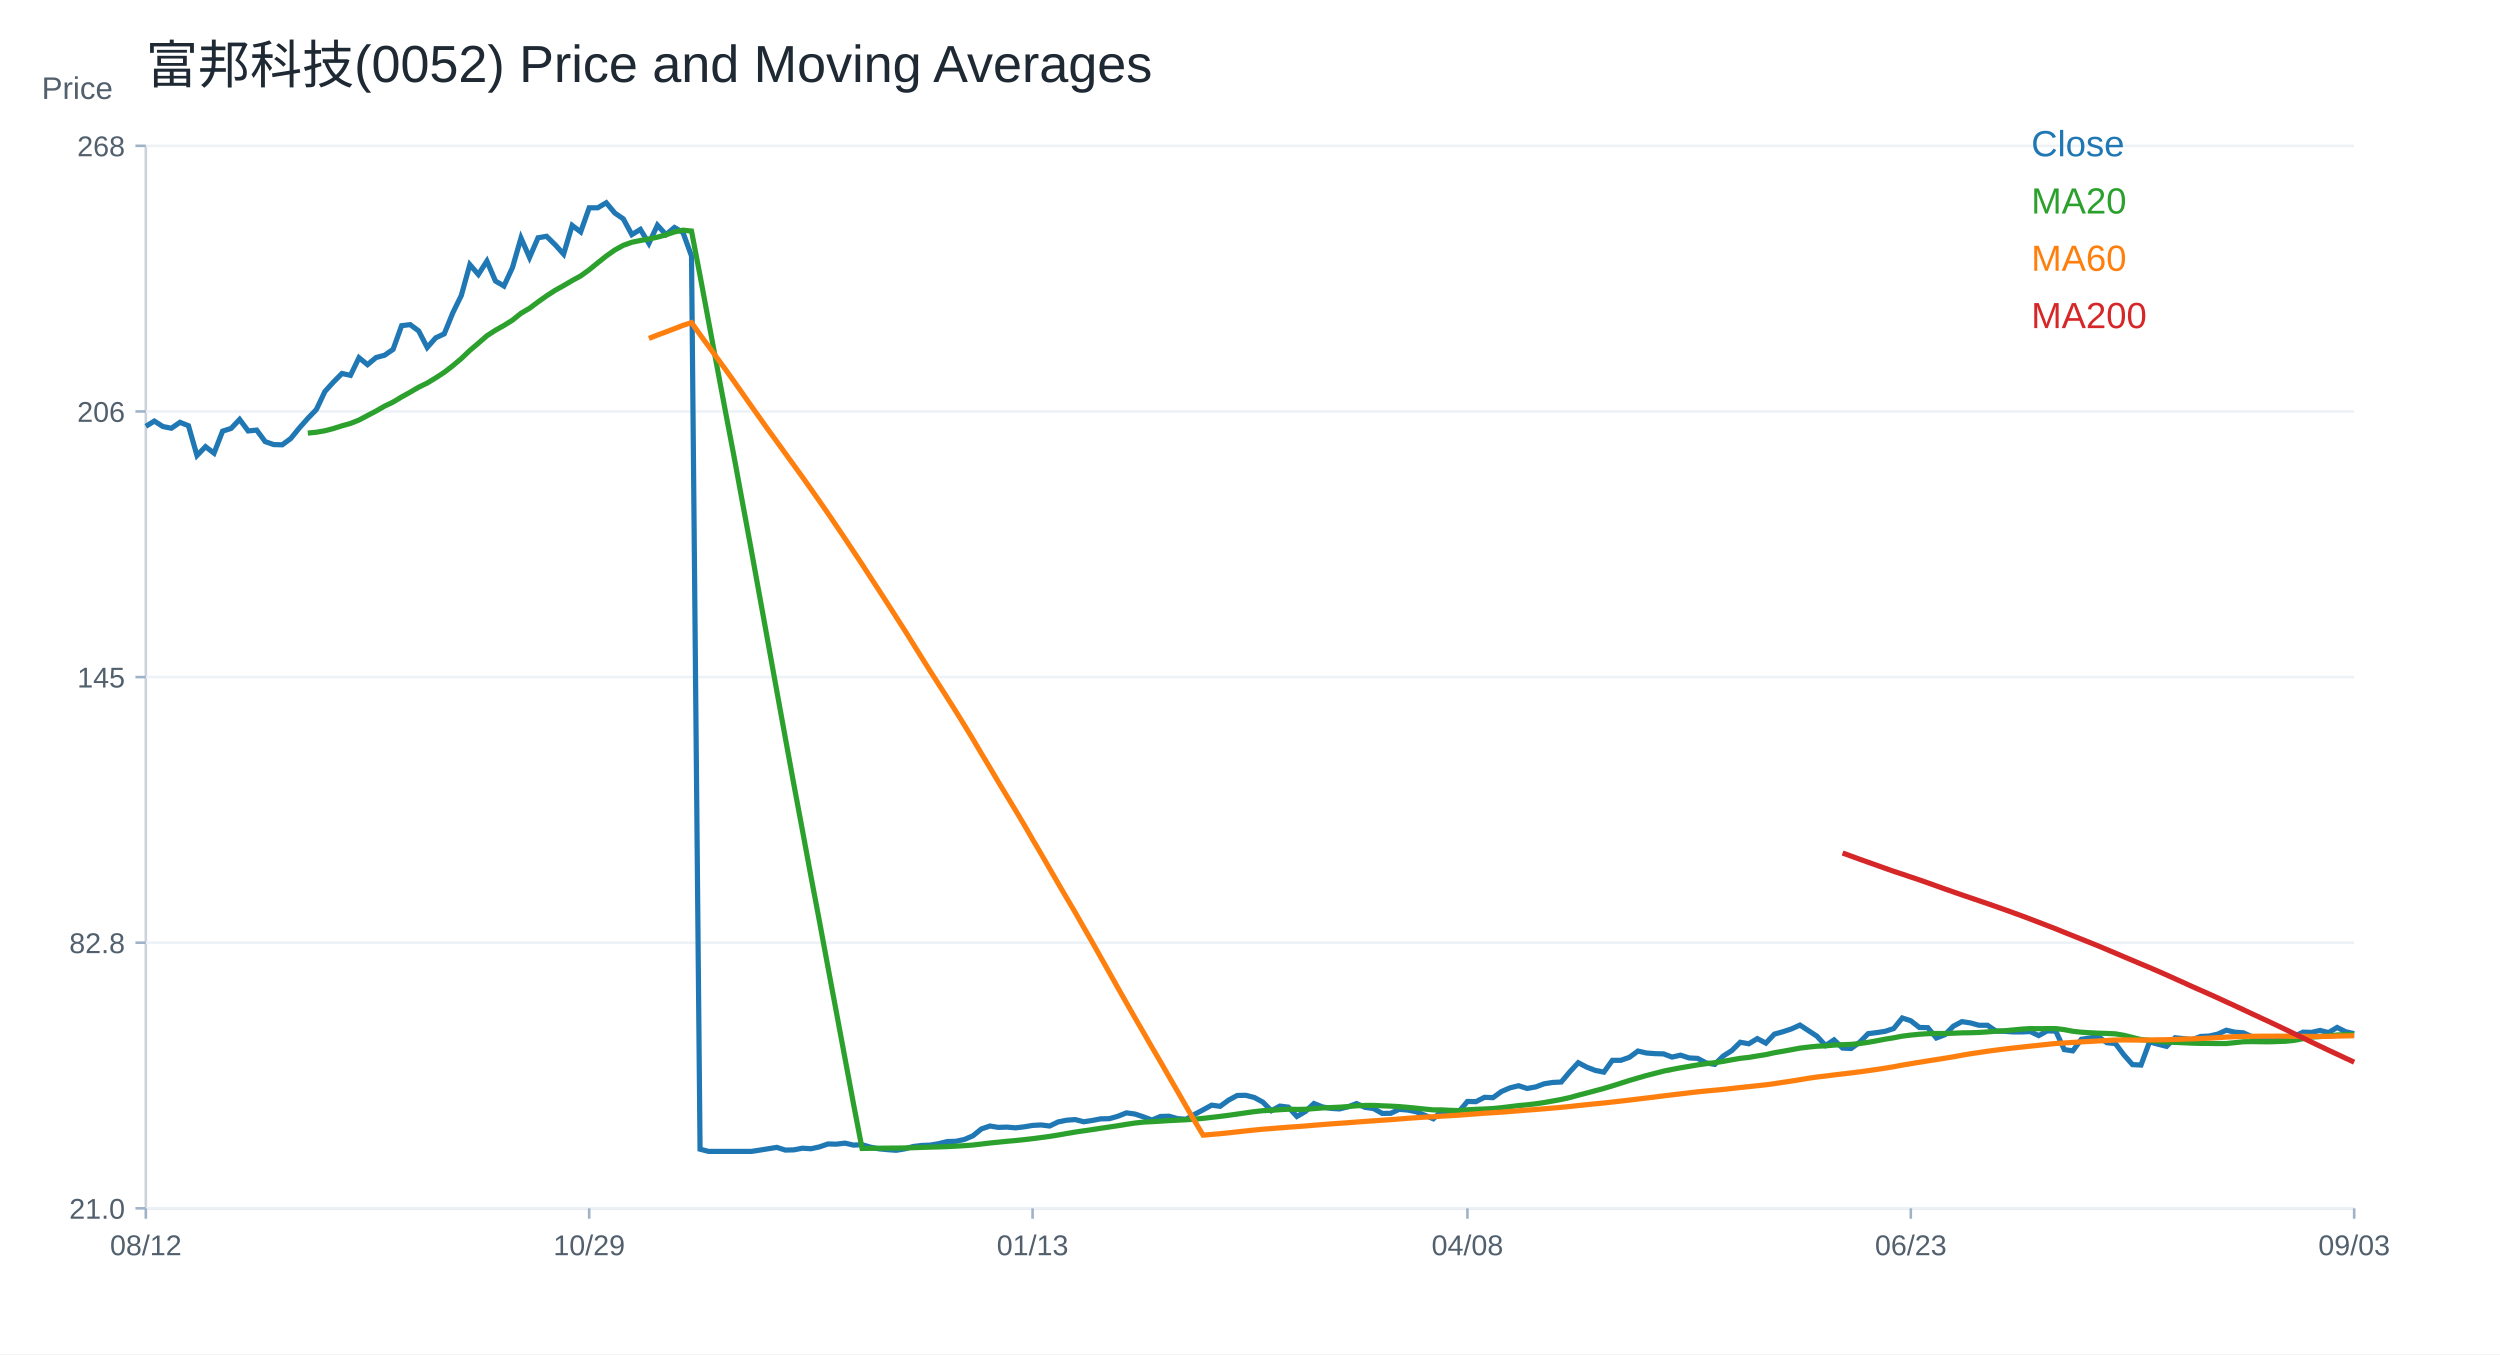
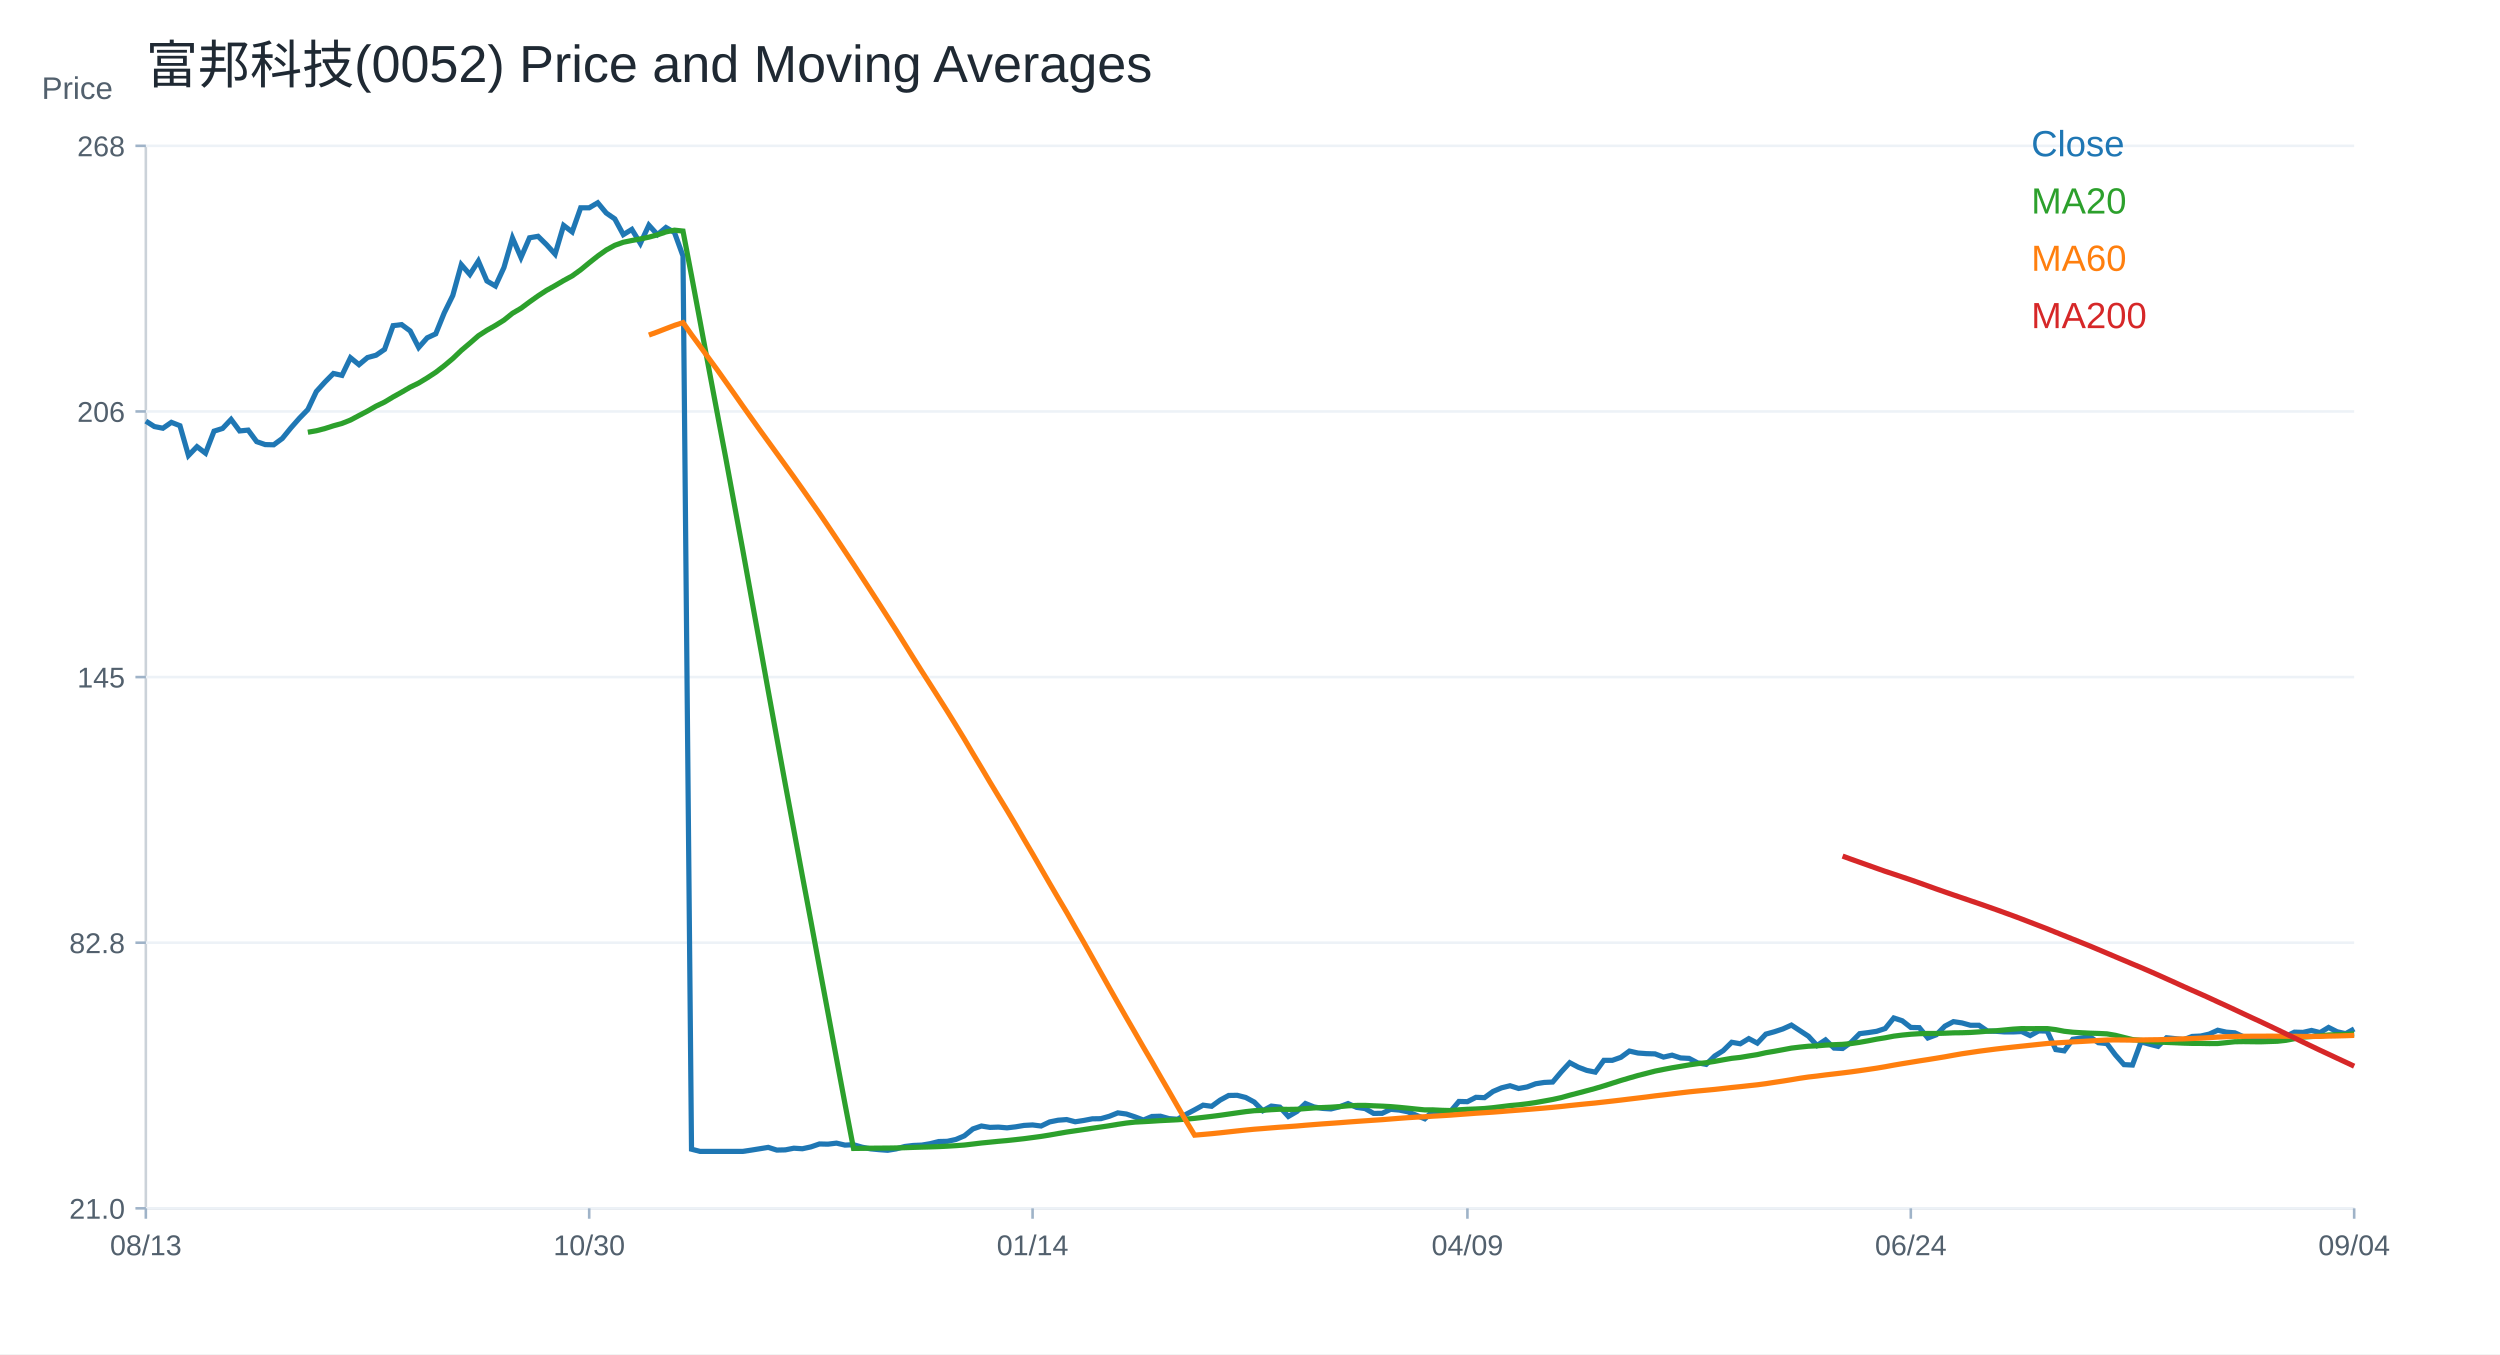
<svg xmlns="http://www.w3.org/2000/svg" width="960" height="520" viewBox="0 0 960 520">
  <rect width="100%" height="100%" fill="white" />
  <text x="56.00" y="32.00" font-size="20" font-family="Arial" fill="#1f2933" text-anchor="start">富邦科技(0052) Price and Moving Averages</text>
  <line x1="56" y1="464" x2="904" y2="464" stroke="#cbd2d9" />
  <line x1="56" y1="56" x2="56" y2="464" stroke="#cbd2d9" />
  <text x="16.00" y="38.00" font-size="12" font-family="Arial" fill="#52606d" text-anchor="start">Price</text>
  <line x1="56" y1="464.00" x2="904" y2="464.00" stroke="#edf2f7" />
  <line x1="52" y1="464.00" x2="56" y2="464.00" stroke="#9fb3c8" />
  <text x="48.00" y="468.00" font-size="11" font-family="Arial" fill="#52606d" text-anchor="end">21.0</text>
  <line x1="56" y1="362.00" x2="904" y2="362.00" stroke="#edf2f7" />
  <line x1="52" y1="362.00" x2="56" y2="362.00" stroke="#9fb3c8" />
  <text x="48.00" y="366.00" font-size="11" font-family="Arial" fill="#52606d" text-anchor="end">82.8</text>
  <line x1="56" y1="260.00" x2="904" y2="260.00" stroke="#edf2f7" />
  <line x1="52" y1="260.00" x2="56" y2="260.00" stroke="#9fb3c8" />
  <text x="48.00" y="264.00" font-size="11" font-family="Arial" fill="#52606d" text-anchor="end">145</text>
  <line x1="56" y1="158.00" x2="904" y2="158.00" stroke="#edf2f7" />
  <line x1="52" y1="158.00" x2="56" y2="158.00" stroke="#9fb3c8" />
  <text x="48.00" y="162.00" font-size="11" font-family="Arial" fill="#52606d" text-anchor="end">206</text>
  <line x1="56" y1="56.00" x2="904" y2="56.00" stroke="#edf2f7" />
  <line x1="52" y1="56.00" x2="56" y2="56.00" stroke="#9fb3c8" />
  <text x="48.00" y="60.00" font-size="11" font-family="Arial" fill="#52606d" text-anchor="end">268</text>
  <line x1="56.00" y1="464" x2="56.00" y2="468" stroke="#9fb3c8" />
-   <text x="56.00" y="482.00" font-size="11" font-family="Arial" fill="#52606d" text-anchor="middle">08/12</text>
+   <text x="56.00" y="482.00" font-size="11" font-family="Arial" fill="#52606d" text-anchor="middle">08/13</text>
  <line x1="226.25" y1="464" x2="226.25" y2="468" stroke="#9fb3c8" />
-   <text x="226.25" y="482.00" font-size="11" font-family="Arial" fill="#52606d" text-anchor="middle">10/29</text>
+   <text x="226.25" y="482.00" font-size="11" font-family="Arial" fill="#52606d" text-anchor="middle">10/30</text>
  <line x1="396.51" y1="464" x2="396.51" y2="468" stroke="#9fb3c8" />
-   <text x="396.51" y="482.00" font-size="11" font-family="Arial" fill="#52606d" text-anchor="middle">01/13</text>
+   <text x="396.51" y="482.00" font-size="11" font-family="Arial" fill="#52606d" text-anchor="middle">01/14</text>
  <line x1="563.49" y1="464" x2="563.49" y2="468" stroke="#9fb3c8" />
-   <text x="563.49" y="482.00" font-size="11" font-family="Arial" fill="#52606d" text-anchor="middle">04/08</text>
+   <text x="563.49" y="482.00" font-size="11" font-family="Arial" fill="#52606d" text-anchor="middle">04/09</text>
  <line x1="733.75" y1="464" x2="733.75" y2="468" stroke="#9fb3c8" />
-   <text x="733.75" y="482.00" font-size="11" font-family="Arial" fill="#52606d" text-anchor="middle">06/23</text>
+   <text x="733.75" y="482.00" font-size="11" font-family="Arial" fill="#52606d" text-anchor="middle">06/24</text>
  <line x1="904.00" y1="464" x2="904.00" y2="468" stroke="#9fb3c8" />
-   <text x="904.00" y="482.00" font-size="11" font-family="Arial" fill="#52606d" text-anchor="middle">09/03</text>
-   <polyline fill="none" stroke="#1f77b4" stroke-width="2" points="56.00,163.71 59.27,161.70 62.55,163.79 65.82,164.44 69.10,162.18 72.37,163.47 75.64,174.91 78.92,171.52 82.19,174.02 85.47,165.56 88.74,164.52 92.02,161.05 95.29,165.48 98.56,165.16 101.84,169.59 105.11,170.72 108.39,170.80 111.66,168.38 114.93,164.36 118.21,160.65 121.48,157.27 124.76,150.34 128.03,146.72 131.31,143.42 134.58,144.14 137.85,137.37 141.13,140.03 144.40,137.29 147.68,136.41 150.95,134.15 154.22,125.05 157.50,124.65 160.77,127.07 164.05,133.43 167.32,129.72 170.59,128.19 173.87,120.14 177.14,113.46 180.42,101.62 183.69,105.40 186.97,100.25 190.24,107.90 193.51,109.83 196.79,102.74 200.06,91.39 203.34,98.88 206.61,91.31 209.88,90.74 213.16,93.96 216.43,97.59 219.71,86.56 222.98,89.05 226.25,79.79 229.53,79.79 232.80,77.86 236.08,81.80 239.35,84.06 242.63,90.10 245.90,88.09 249.17,93.48 252.45,86.47 255.72,90.10 259.00,87.36 262.27,89.29 265.54,98.31 268.82,441.29 272.09,442.14 275.37,442.14 278.64,442.14 281.92,442.14 285.19,442.14 288.46,442.14 291.74,441.65 295.01,441.12 298.29,440.59 301.56,441.63 304.83,441.55 308.11,440.91 311.38,441.12 314.66,440.41 317.93,439.28 321.20,439.36 324.48,438.96 327.75,439.72 331.03,439.57 334.30,440.52 337.58,441.16 340.85,441.47 344.12,441.71 347.40,441.18 350.67,440.26 353.95,439.86 357.22,439.72 360.49,439.17 363.77,438.35 367.04,438.27 370.32,437.56 373.59,436.16 376.86,433.51 380.14,432.39 383.41,432.92 386.69,432.81 389.96,433.09 393.24,432.71 396.51,432.16 399.78,431.98 403.06,432.39 406.33,430.82 409.61,430.16 412.88,429.91 416.15,430.76 419.43,430.26 422.70,429.63 425.98,429.57 429.25,428.65 432.53,427.34 435.80,427.78 439.07,428.87 442.35,430.10 445.62,428.73 448.90,428.63 452.17,429.55 455.44,429.79 458.72,427.91 461.99,426.18 465.27,424.38 468.54,424.82 471.81,422.43 475.09,420.66 478.36,420.60 481.64,421.43 484.91,423.19 488.19,426.52 491.46,424.74 494.73,425.14 498.01,428.71 501.28,426.81 504.56,423.75 507.83,425.06 511.10,425.62 514.38,425.83 517.65,425.01 520.93,423.77 524.20,425.23 527.47,425.69 530.75,427.55 534.02,427.51 537.30,425.98 540.57,426.27 543.85,426.91 547.12,428.26 550.39,429.62 553.67,426.54 556.94,428.00 560.22,426.85 563.49,422.96 566.76,423.04 570.04,421.37 573.31,421.50 576.59,419.13 579.86,417.73 583.14,416.92 586.41,417.97 589.68,417.39 592.96,416.17 596.23,415.66 599.51,415.50 602.78,411.62 606.05,408.07 609.33,409.80 612.60,411.04 615.88,411.70 619.15,407.16 622.42,407.16 625.70,406.01 628.97,403.61 632.25,404.36 635.52,404.60 638.80,404.69 642.07,405.92 645.34,405.18 648.62,406.25 651.89,406.42 655.17,408.15 658.44,408.73 661.71,405.51 664.99,403.45 668.26,400.23 671.54,400.81 674.81,398.83 678.08,400.56 681.36,397.10 684.63,396.19 687.91,395.11 691.18,393.63 694.46,395.78 697.73,397.92 701.00,401.47 704.28,399.32 707.55,402.46 710.83,402.62 714.10,400.23 717.37,396.93 720.65,396.52 723.92,396.02 727.20,394.95 730.47,390.91 733.75,391.98 737.02,394.54 740.29,394.62 743.57,398.58 746.84,397.34 750.12,394.04 753.39,392.31 756.66,392.80 759.94,393.71 763.21,393.71 766.49,395.94 769.76,396.02 773.03,396.27 776.31,396.27 779.58,396.11 782.86,397.67 786.13,395.86 789.41,395.94 792.68,403.04 795.95,403.53 799.23,399.08 802.50,398.58 805.78,398.09 809.05,400.40 812.32,400.73 815.60,405.10 818.87,408.81 822.15,408.98 825.42,400.07 828.69,400.97 831.97,401.80 835.24,398.50 838.52,398.83 841.79,399.24 845.07,398.00 848.34,397.84 851.61,397.10 854.89,395.61 858.16,396.35 861.44,396.60 864.71,398.09 867.98,399.32 871.26,398.83 874.53,398.17 877.81,398.66 881.08,397.92 884.36,396.35 887.63,396.44 890.90,395.69 894.18,396.52 897.45,394.54 900.73,396.19 904.00,396.93" />
+   <text x="904.00" y="482.00" font-size="11" font-family="Arial" fill="#52606d" text-anchor="middle">09/04</text>
+   <polyline fill="none" stroke="#1f77b4" stroke-width="2" points="56.00,161.70 59.27,163.79 62.55,164.44 65.82,162.18 69.10,163.47 72.37,174.91 75.64,171.52 78.92,174.02 82.19,165.56 85.47,164.52 88.74,161.05 92.02,165.48 95.29,165.16 98.56,169.59 101.84,170.72 105.11,170.80 108.39,168.38 111.66,164.36 114.93,160.65 118.21,157.27 121.48,150.34 124.76,146.72 128.03,143.42 131.31,144.14 134.58,137.37 137.85,140.03 141.13,137.29 144.40,136.41 147.68,134.15 150.95,125.05 154.22,124.65 157.50,127.07 160.77,133.43 164.05,129.72 167.32,128.19 170.59,120.14 173.87,113.46 177.14,101.62 180.42,105.40 183.69,100.25 186.97,107.90 190.24,109.83 193.51,102.74 196.79,91.39 200.06,98.88 203.34,91.31 206.61,90.74 209.88,93.96 213.16,97.59 216.43,86.56 219.71,89.05 222.98,79.79 226.25,79.79 229.53,77.86 232.80,81.80 236.08,84.06 239.35,90.10 242.63,88.09 245.90,93.48 249.17,86.47 252.45,90.10 255.72,87.36 259.00,89.29 262.27,98.31 265.54,441.29 268.82,442.14 272.09,442.14 275.37,442.14 278.64,442.14 281.92,442.14 285.19,442.14 288.46,441.65 291.74,441.12 295.01,440.59 298.29,441.63 301.56,441.55 304.83,440.91 308.11,441.12 311.38,440.41 314.66,439.28 317.93,439.36 321.20,438.96 324.48,439.72 327.75,439.57 331.03,440.52 334.30,441.16 337.58,441.47 340.85,441.71 344.12,441.18 347.40,440.26 350.67,439.86 353.95,439.72 357.22,439.17 360.49,438.35 363.77,438.27 367.04,437.56 370.32,436.16 373.59,433.51 376.86,432.39 380.14,432.92 383.41,432.81 386.69,433.09 389.96,432.71 393.24,432.16 396.51,431.98 399.78,432.39 403.06,430.82 406.33,430.16 409.61,429.91 412.88,430.76 416.15,430.26 419.43,429.63 422.70,429.57 425.98,428.65 429.25,427.34 432.53,427.78 435.80,428.87 439.07,430.10 442.35,428.73 445.62,428.63 448.90,429.55 452.17,429.79 455.44,427.91 458.72,426.18 461.99,424.38 465.27,424.82 468.54,422.43 471.81,420.66 475.09,420.60 478.36,421.43 481.64,423.19 484.91,426.52 488.19,424.74 491.46,425.14 494.73,428.71 498.01,426.81 501.28,423.75 504.56,425.06 507.83,425.62 511.10,425.83 514.38,425.01 517.65,423.77 520.93,425.23 524.20,425.69 527.47,427.55 530.75,427.51 534.02,425.98 537.30,426.27 540.57,426.91 543.85,428.26 547.12,429.62 550.39,426.54 553.67,428.00 556.94,426.85 560.22,422.96 563.49,423.04 566.76,421.37 570.04,421.50 573.31,419.13 576.59,417.73 579.86,416.92 583.14,417.97 586.41,417.39 589.68,416.17 592.96,415.66 596.23,415.50 599.51,411.62 602.78,408.07 606.05,409.80 609.33,411.04 612.60,411.70 615.88,407.16 619.15,407.16 622.42,406.01 625.70,403.61 628.97,404.36 632.25,404.60 635.52,404.69 638.80,405.92 642.07,405.18 645.34,406.25 648.62,406.42 651.89,408.15 655.17,408.73 658.44,405.51 661.71,403.45 664.99,400.23 668.26,400.81 671.54,398.83 674.81,400.56 678.08,397.10 681.36,396.19 684.63,395.11 687.91,393.63 691.18,395.78 694.46,397.92 697.73,401.47 701.00,399.32 704.28,402.46 707.55,402.62 710.83,400.23 714.10,396.93 717.37,396.52 720.65,396.02 723.92,394.95 727.20,390.91 730.47,391.98 733.75,394.54 737.02,394.62 740.29,398.58 743.57,397.34 746.84,394.04 750.12,392.31 753.39,392.80 756.66,393.71 759.94,393.71 763.21,395.94 766.49,396.02 769.76,396.27 773.03,396.27 776.31,396.11 779.58,397.67 782.86,395.86 786.13,395.94 789.41,403.04 792.68,403.53 795.95,399.08 799.23,398.58 802.50,398.09 805.78,400.40 809.05,400.73 812.32,405.10 815.60,408.81 818.87,408.98 822.15,400.07 825.42,400.97 828.69,401.80 831.97,398.50 835.24,398.83 838.52,399.24 841.79,398.00 845.07,397.84 848.34,397.10 851.61,395.61 854.89,396.35 858.16,396.60 861.44,398.09 864.71,399.32 867.98,398.83 871.26,398.17 874.53,398.66 877.81,397.92 881.08,396.35 884.36,396.44 887.63,395.69 890.90,396.52 894.18,394.54 897.45,396.19 900.73,396.93 904.00,395.11" />
  <text x="780.00" y="60.00" font-size="14" font-family="Arial" fill="#1f77b4" text-anchor="start">Close</text>
-   <polyline fill="none" stroke="#2ca02c" stroke-width="2" points="118.21,166.30 121.48,165.98 124.76,165.41 128.03,164.56 131.31,163.51 134.58,162.60 137.85,161.30 141.13,159.56 144.40,157.84 147.68,155.96 150.95,154.39 154.22,152.42 157.50,150.60 160.77,148.68 164.05,147.09 167.32,145.10 170.59,142.97 173.87,140.44 177.14,137.69 180.42,134.56 183.69,131.79 186.97,128.94 190.24,126.82 193.51,124.98 196.79,122.94 200.06,120.30 203.34,118.38 206.61,115.94 209.88,113.62 213.16,111.49 216.43,109.67 219.71,107.74 222.98,105.96 226.25,103.60 229.53,100.92 232.80,98.32 236.08,96.00 239.35,94.20 242.63,93.03 245.90,92.35 249.17,91.76 252.45,91.07 255.72,90.18 259.00,89.06 262.27,88.38 265.54,88.73 268.82,105.85 272.09,123.39 275.37,140.96 278.64,158.37 281.92,175.60 285.19,193.38 288.46,211.03 291.74,229.13 295.01,247.19 298.29,265.33 301.56,283.32 304.83,301.19 308.11,318.73 311.38,336.39 314.66,353.73 317.93,371.37 321.20,388.84 324.48,406.42 327.75,423.94 331.03,441.00 334.30,440.96 337.58,440.91 340.85,440.88 344.12,440.86 347.40,440.81 350.67,440.72 353.95,440.60 357.22,440.50 360.49,440.41 363.77,440.30 367.04,440.13 370.32,439.93 373.59,439.69 376.86,439.31 380.14,438.91 383.41,438.59 386.69,438.26 389.96,437.97 393.24,437.62 396.51,437.25 399.78,436.82 403.06,436.38 406.33,435.85 409.61,435.27 412.88,434.71 416.15,434.23 419.43,433.75 422.70,433.25 425.98,432.77 429.25,432.28 432.53,431.74 435.80,431.25 439.07,430.89 442.35,430.72 445.62,430.53 448.90,430.32 452.17,430.16 455.44,429.99 458.72,429.75 461.99,429.45 465.27,429.07 468.54,428.69 471.81,428.27 475.09,427.80 478.36,427.33 481.64,426.87 484.91,426.51 488.19,426.36 491.46,426.12 494.73,425.94 498.01,426.01 501.28,425.96 504.56,425.70 507.83,425.45 511.10,425.30 514.38,425.16 517.65,424.93 520.93,424.63 524.20,424.49 527.47,424.47 530.75,424.63 534.02,424.76 537.30,424.94 540.57,425.22 543.85,425.54 547.12,425.88 550.39,426.20 553.67,426.20 556.94,426.36 560.22,426.45 563.49,426.16 566.76,425.97 570.04,425.85 573.31,425.67 576.59,425.35 579.86,424.95 583.14,424.54 586.41,424.25 589.68,423.86 592.96,423.38 596.23,422.79 599.51,422.19 602.78,421.47 606.05,420.56 609.33,419.71 612.60,418.84 615.88,417.95 619.15,416.98 622.42,415.94 625.70,414.90 628.97,413.93 632.25,412.99 635.52,412.16 638.80,411.31 642.07,410.65 645.34,410.03 648.62,409.49 651.89,408.92 655.17,408.45 658.44,408.08 661.71,407.57 664.99,406.97 668.26,406.40 671.54,406.04 674.81,405.49 678.08,404.97 681.36,404.24 684.63,403.69 687.91,403.09 691.18,402.47 694.46,402.08 697.73,401.75 701.00,401.60 704.28,401.33 707.55,401.16 710.83,401.03 714.10,400.73 717.37,400.25 720.65,399.67 723.92,399.03 727.20,398.51 730.47,397.88 733.75,397.47 737.02,397.15 740.29,396.94 743.57,396.84 746.84,396.86 750.12,396.75 753.39,396.61 756.66,396.57 759.94,396.46 763.21,396.25 766.49,395.98 769.76,395.81 773.03,395.50 776.31,395.19 779.58,394.98 782.86,395.02 786.13,394.98 789.41,394.98 792.68,395.38 795.95,396.01 799.23,396.37 802.50,396.57 805.78,396.74 809.05,396.84 812.32,397.00 815.60,397.56 818.87,398.38 822.15,399.19 825.42,399.51 828.69,399.87 831.97,400.16 835.24,400.29 838.52,400.42 841.79,400.57 845.07,400.66 848.34,400.67 851.61,400.73 854.89,400.71 858.16,400.38 861.44,400.03 864.71,399.98 867.98,400.02 871.26,400.06 874.53,399.95 877.81,399.84 881.08,399.48 884.36,398.86 887.63,398.23 890.90,398.02 894.18,397.79 897.45,397.43 900.73,397.31 904.00,397.22" />
+   <polyline fill="none" stroke="#2ca02c" stroke-width="2" points="118.21,165.98 121.48,165.41 124.76,164.56 128.03,163.51 131.31,162.60 134.58,161.30 137.85,159.56 141.13,157.84 144.40,155.96 147.68,154.39 150.95,152.42 154.22,150.60 157.50,148.68 160.77,147.09 164.05,145.10 167.32,142.97 170.59,140.44 173.87,137.69 177.14,134.56 180.42,131.79 183.69,128.94 186.97,126.82 190.24,124.98 193.51,122.94 196.79,120.30 200.06,118.38 203.34,115.94 206.61,113.62 209.88,111.49 213.16,109.67 216.43,107.74 219.71,105.96 222.98,103.60 226.25,100.92 229.53,98.32 232.80,96.00 236.08,94.20 239.35,93.03 242.63,92.35 245.90,91.76 249.17,91.07 252.45,90.18 255.72,89.06 259.00,88.38 262.27,88.73 265.54,105.85 268.82,123.39 272.09,140.96 275.37,158.37 278.64,175.60 281.92,193.38 285.19,211.03 288.46,229.13 291.74,247.19 295.01,265.33 298.29,283.32 301.56,301.19 304.83,318.73 308.11,336.39 311.38,353.73 314.66,371.37 317.93,388.84 321.20,406.42 324.48,423.94 327.75,441.00 331.03,440.96 334.30,440.91 337.58,440.88 340.85,440.86 344.12,440.81 347.40,440.72 350.67,440.60 353.95,440.50 357.22,440.41 360.49,440.30 363.77,440.13 367.04,439.93 370.32,439.69 373.59,439.31 376.86,438.91 380.14,438.59 383.41,438.26 386.69,437.97 389.96,437.62 393.24,437.25 396.51,436.82 399.78,436.38 403.06,435.85 406.33,435.27 409.61,434.71 412.88,434.23 416.15,433.75 419.43,433.25 422.70,432.77 425.98,432.28 429.25,431.74 432.53,431.25 435.80,430.89 439.07,430.72 442.35,430.53 445.62,430.32 448.90,430.16 452.17,429.99 455.44,429.75 458.72,429.45 461.99,429.07 465.27,428.69 468.54,428.27 471.81,427.80 475.09,427.33 478.36,426.87 481.64,426.51 484.91,426.36 488.19,426.12 491.46,425.94 494.73,426.01 498.01,425.96 501.28,425.70 504.56,425.45 507.83,425.30 511.10,425.16 514.38,424.93 517.65,424.63 520.93,424.49 524.20,424.47 527.47,424.63 530.75,424.76 534.02,424.94 537.30,425.22 540.57,425.54 543.85,425.88 547.12,426.20 550.39,426.20 553.67,426.36 556.94,426.45 560.22,426.16 563.49,425.97 566.76,425.85 570.04,425.67 573.31,425.35 576.59,424.95 579.86,424.54 583.14,424.25 586.41,423.86 589.68,423.38 592.96,422.79 596.23,422.19 599.51,421.47 602.78,420.56 606.05,419.71 609.33,418.84 612.60,417.95 615.88,416.98 619.15,415.94 622.42,414.90 625.70,413.93 628.97,412.99 632.25,412.16 635.52,411.31 638.80,410.65 642.07,410.03 645.34,409.49 648.62,408.92 651.89,408.45 655.17,408.08 658.44,407.57 661.71,406.97 664.99,406.40 668.26,406.04 671.54,405.49 674.81,404.97 678.08,404.24 681.36,403.69 684.63,403.09 687.91,402.47 691.18,402.08 694.46,401.75 697.73,401.60 701.00,401.33 704.28,401.16 707.55,401.03 710.83,400.73 714.10,400.25 717.37,399.67 720.65,399.03 723.92,398.51 727.20,397.88 730.47,397.47 733.75,397.15 737.02,396.94 740.29,396.84 743.57,396.86 746.84,396.75 750.12,396.61 753.39,396.57 756.66,396.46 759.94,396.25 763.21,395.98 766.49,395.81 769.76,395.50 773.03,395.19 776.31,394.98 779.58,395.02 782.86,394.98 786.13,394.98 789.41,395.38 792.68,396.01 795.95,396.37 799.23,396.57 802.50,396.74 805.78,396.84 809.05,397.00 812.32,397.56 815.60,398.38 818.87,399.19 822.15,399.51 825.42,399.87 828.69,400.16 831.97,400.29 835.24,400.42 838.52,400.57 841.79,400.66 845.07,400.67 848.34,400.73 851.61,400.71 854.89,400.38 858.16,400.03 861.44,399.98 864.71,400.02 867.98,400.06 871.26,399.95 874.53,399.84 877.81,399.48 881.08,398.86 884.36,398.23 887.63,398.02 890.90,397.79 894.18,397.43 897.45,397.31 900.73,397.22 904.00,397.01" />
  <text x="780.00" y="82.00" font-size="14" font-family="Arial" fill="#2ca02c" text-anchor="start">MA20</text>
-   <polyline fill="none" stroke="#ff7f0e" stroke-width="2" points="249.17,129.95 252.45,128.66 255.72,127.47 259.00,126.20 262.27,124.94 265.54,123.88 268.82,128.51 272.09,132.96 275.37,137.47 278.64,141.94 281.92,146.55 285.19,151.18 288.46,155.86 291.74,160.47 295.01,165.07 298.29,169.58 301.56,174.10 304.83,178.61 308.11,183.15 311.38,187.77 314.66,192.43 317.93,197.13 321.20,201.95 324.48,206.82 327.75,211.75 331.03,216.68 334.30,221.73 337.58,226.75 340.85,231.82 344.12,236.91 347.40,242.02 350.67,247.28 353.95,252.53 357.22,257.74 360.49,262.84 363.77,267.98 367.04,273.15 370.32,278.44 373.59,283.82 376.86,289.35 380.14,294.80 383.41,300.34 386.69,305.76 389.96,311.15 393.24,316.65 396.51,322.33 399.78,327.88 403.06,333.56 406.33,339.23 409.61,344.83 412.88,350.37 416.15,356.11 419.43,361.80 422.70,367.63 425.98,373.46 429.25,379.30 432.53,385.06 435.80,390.79 439.07,396.44 442.35,402.14 445.62,407.72 448.90,413.43 452.17,419.08 455.44,424.79 458.72,430.44 461.99,435.90 465.27,435.62 468.54,435.33 471.81,435.00 475.09,434.64 478.36,434.28 481.64,433.94 484.91,433.62 488.19,433.37 491.46,433.10 494.73,432.84 498.01,432.62 501.28,432.38 504.56,432.09 507.83,431.83 511.10,431.58 514.38,431.35 517.65,431.12 520.93,430.86 524.20,430.62 527.47,430.39 530.75,430.17 534.02,429.95 537.30,429.69 540.57,429.43 543.85,429.19 547.12,428.99 550.39,428.82 553.67,428.60 556.94,428.42 560.22,428.22 563.49,427.97 566.76,427.73 570.04,427.48 573.31,427.28 576.59,427.06 579.86,426.81 583.14,426.54 586.41,426.29 589.68,426.03 592.96,425.77 596.23,425.50 599.51,425.21 602.78,424.89 606.05,424.53 609.33,424.19 612.60,423.86 615.88,423.55 619.15,423.18 622.42,422.81 625.70,422.43 628.97,422.03 632.25,421.64 635.52,421.24 638.80,420.81 642.07,420.43 645.34,420.04 648.62,419.65 651.89,419.27 655.17,418.94 658.44,418.64 661.71,418.33 664.99,417.97 668.26,417.60 671.54,417.27 674.81,416.91 678.08,416.56 681.36,416.13 684.63,415.62 687.91,415.13 691.18,414.60 694.46,414.05 697.73,413.57 701.00,413.20 704.28,412.77 707.55,412.39 710.83,412.00 714.10,411.59 717.37,411.14 720.65,410.66 723.92,410.17 727.20,409.62 730.47,409.01 733.75,408.45 737.02,407.92 740.29,407.38 743.57,406.88 746.84,406.35 750.12,405.81 753.39,405.21 756.66,404.64 759.94,404.16 763.21,403.67 766.49,403.24 769.76,402.82 773.03,402.44 776.31,402.08 779.58,401.73 782.86,401.39 786.13,401.04 789.41,400.70 792.68,400.49 795.95,400.29 799.23,400.08 802.50,399.92 805.78,399.73 809.05,399.55 812.32,399.37 815.60,399.33 818.87,399.36 822.15,399.41 825.42,399.35 828.69,399.29 831.97,399.25 835.24,399.14 838.52,399.02 841.79,398.93 845.07,398.79 848.34,398.65 851.61,398.46 854.89,398.24 858.16,398.09 861.44,397.98 864.71,397.94 867.98,397.91 871.26,397.91 874.53,397.88 877.81,397.90 881.08,397.93 884.36,397.95 887.63,398.00 890.90,398.00 894.18,397.97 897.45,397.86 900.73,397.80 904.00,397.71" />
+   <polyline fill="none" stroke="#ff7f0e" stroke-width="2" points="249.17,128.66 252.45,127.47 255.72,126.20 259.00,124.94 262.27,123.88 265.54,128.51 268.82,132.96 272.09,137.47 275.37,141.94 278.64,146.55 281.92,151.18 285.19,155.86 288.46,160.47 291.74,165.07 295.01,169.58 298.29,174.10 301.56,178.61 304.83,183.15 308.11,187.77 311.38,192.43 314.66,197.13 317.93,201.95 321.20,206.82 324.48,211.75 327.75,216.68 331.03,221.73 334.30,226.75 337.58,231.82 340.85,236.91 344.12,242.02 347.40,247.28 350.67,252.53 353.95,257.74 357.22,262.84 360.49,267.98 363.77,273.15 367.04,278.44 370.32,283.82 373.59,289.35 376.86,294.80 380.14,300.34 383.41,305.76 386.69,311.15 389.96,316.65 393.24,322.33 396.51,327.88 399.78,333.56 403.06,339.23 406.33,344.83 409.61,350.37 412.88,356.11 416.15,361.80 419.43,367.63 422.70,373.46 425.98,379.30 429.25,385.06 432.53,390.79 435.80,396.44 439.07,402.14 442.35,407.72 445.62,413.43 448.90,419.08 452.17,424.79 455.44,430.44 458.72,435.90 461.99,435.62 465.27,435.33 468.54,435.00 471.81,434.64 475.09,434.28 478.36,433.94 481.64,433.62 484.91,433.37 488.19,433.10 491.46,432.84 494.73,432.62 498.01,432.38 501.28,432.09 504.56,431.83 507.83,431.58 511.10,431.35 514.38,431.12 517.65,430.86 520.93,430.62 524.20,430.39 527.47,430.17 530.75,429.95 534.02,429.69 537.30,429.43 540.57,429.19 543.85,428.99 547.12,428.82 550.39,428.60 553.67,428.42 556.94,428.22 560.22,427.97 563.49,427.73 566.76,427.48 570.04,427.28 573.31,427.06 576.59,426.81 579.86,426.54 583.14,426.29 586.41,426.03 589.68,425.77 592.96,425.50 596.23,425.21 599.51,424.89 602.78,424.53 606.05,424.19 609.33,423.86 612.60,423.55 615.88,423.18 619.15,422.81 622.42,422.43 625.70,422.03 628.97,421.64 632.25,421.24 635.52,420.81 638.80,420.43 642.07,420.04 645.34,419.65 648.62,419.27 651.89,418.94 655.17,418.64 658.44,418.33 661.71,417.97 664.99,417.60 668.26,417.27 671.54,416.91 674.81,416.56 678.08,416.13 681.36,415.62 684.63,415.13 687.91,414.60 691.18,414.05 694.46,413.57 697.73,413.20 701.00,412.77 704.28,412.39 707.55,412.00 710.83,411.59 714.10,411.14 717.37,410.66 720.65,410.17 723.92,409.62 727.20,409.01 730.47,408.45 733.75,407.92 737.02,407.38 740.29,406.88 743.57,406.35 746.84,405.81 750.12,405.21 753.39,404.64 756.66,404.16 759.94,403.67 763.21,403.24 766.49,402.82 769.76,402.44 773.03,402.08 776.31,401.73 779.58,401.39 782.86,401.04 786.13,400.70 789.41,400.49 792.68,400.29 795.95,400.08 799.23,399.92 802.50,399.73 805.78,399.55 809.05,399.37 812.32,399.33 815.60,399.36 818.87,399.41 822.15,399.35 825.42,399.29 828.69,399.25 831.97,399.14 835.24,399.02 838.52,398.93 841.79,398.79 845.07,398.65 848.34,398.46 851.61,398.24 854.89,398.09 858.16,397.98 861.44,397.94 864.71,397.91 867.98,397.91 871.26,397.88 874.53,397.90 877.81,397.93 881.08,397.95 884.36,398.00 887.63,398.00 890.90,397.97 894.18,397.86 897.45,397.80 900.73,397.71 904.00,397.59" />
  <text x="780.00" y="104.00" font-size="14" font-family="Arial" fill="#ff7f0e" text-anchor="start">MA60</text>
-   <polyline fill="none" stroke="#d62728" stroke-width="2" points="707.55,327.55 710.83,328.74 714.10,329.94 717.37,331.10 720.65,332.26 723.92,333.43 727.20,334.59 730.47,335.67 733.75,336.77 737.02,337.87 740.29,339.02 743.57,340.19 746.84,341.37 750.12,342.51 753.39,343.65 756.66,344.76 759.94,345.88 763.21,346.99 766.49,348.13 769.76,349.29 773.03,350.47 776.31,351.66 779.58,352.89 782.86,354.15 786.13,355.41 789.41,356.67 792.68,358.00 795.95,359.31 799.23,360.62 802.50,361.93 805.78,363.25 809.05,364.63 812.32,366.01 815.60,367.40 818.87,368.78 822.15,370.17 825.42,371.53 828.69,372.94 831.97,374.38 835.24,375.86 838.52,377.33 841.79,378.83 845.07,380.28 848.34,381.72 851.61,383.19 854.89,384.71 858.16,386.20 861.44,387.72 864.71,389.26 867.98,390.79 871.26,392.29 874.53,393.85 877.81,395.40 881.08,396.99 884.36,398.57 887.63,400.17 890.90,401.73 894.18,403.30 897.45,404.82 900.73,406.36 904.00,407.88" />
+   <polyline fill="none" stroke="#d62728" stroke-width="2" points="707.55,328.74 710.83,329.94 714.10,331.10 717.37,332.26 720.65,333.43 723.92,334.59 727.20,335.67 730.47,336.77 733.75,337.87 737.02,339.02 740.29,340.19 743.57,341.37 746.84,342.51 750.12,343.65 753.39,344.76 756.66,345.88 759.94,346.99 763.21,348.13 766.49,349.29 769.76,350.47 773.03,351.66 776.31,352.89 779.58,354.15 782.86,355.41 786.13,356.67 789.41,358.00 792.68,359.31 795.95,360.62 799.23,361.93 802.50,363.25 805.78,364.63 809.05,366.01 812.32,367.40 815.60,368.78 818.87,370.17 822.15,371.53 825.42,372.94 828.69,374.38 831.97,375.86 835.24,377.33 838.52,378.83 841.79,380.28 845.07,381.72 848.34,383.19 851.61,384.71 854.89,386.20 858.16,387.72 861.44,389.26 864.71,390.79 867.98,392.29 871.26,393.85 874.53,395.40 877.81,396.99 881.08,398.57 884.36,400.17 887.63,401.73 890.90,403.30 894.18,404.82 897.45,406.36 900.73,407.88 904.00,409.42" />
  <text x="780.00" y="126.00" font-size="14" font-family="Arial" fill="#d62728" text-anchor="start">MA200</text>
</svg>
